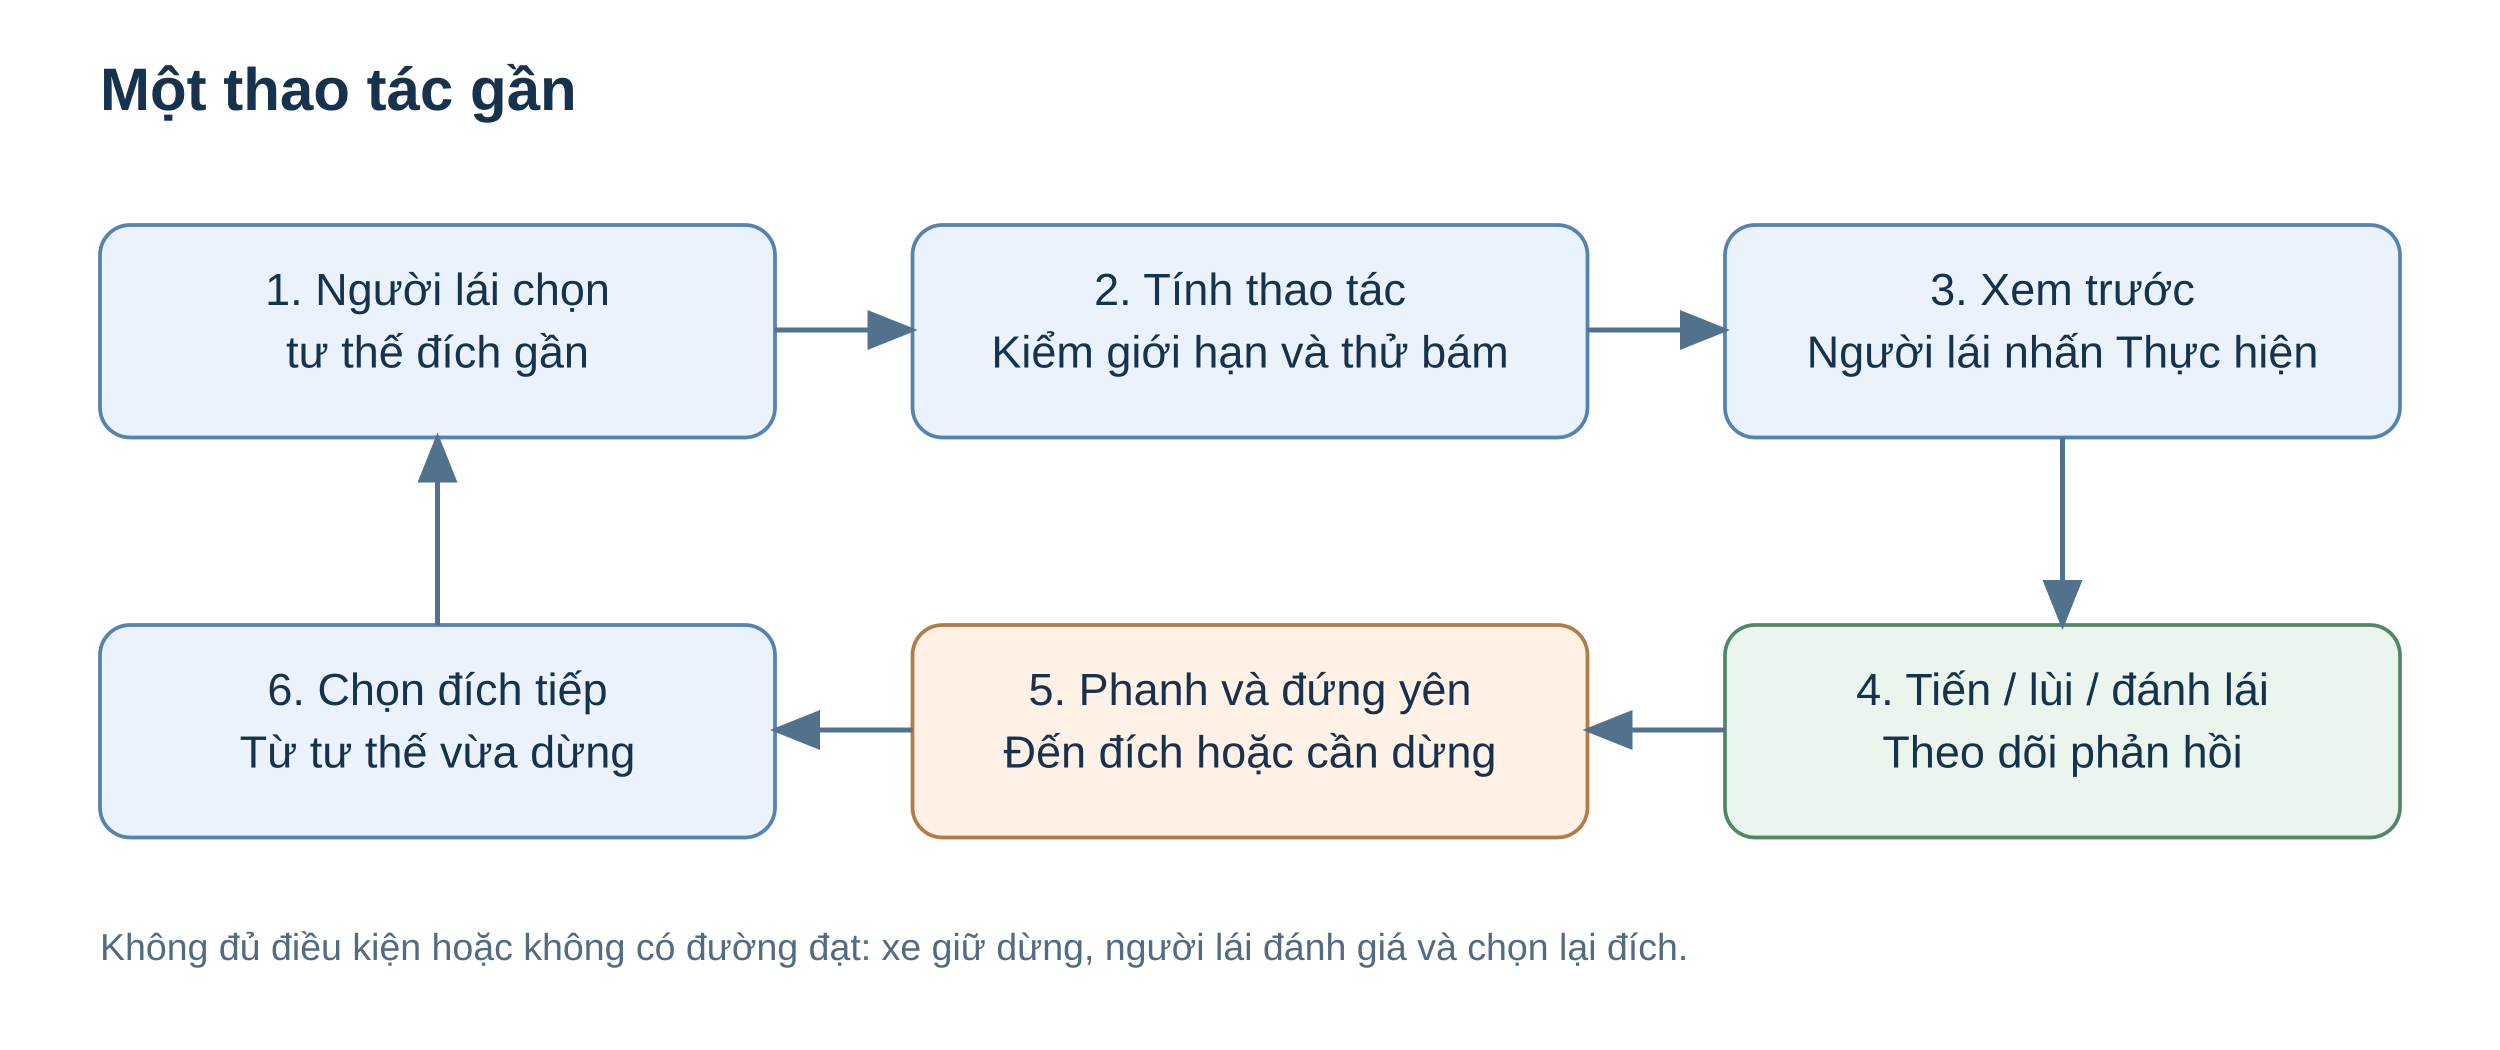
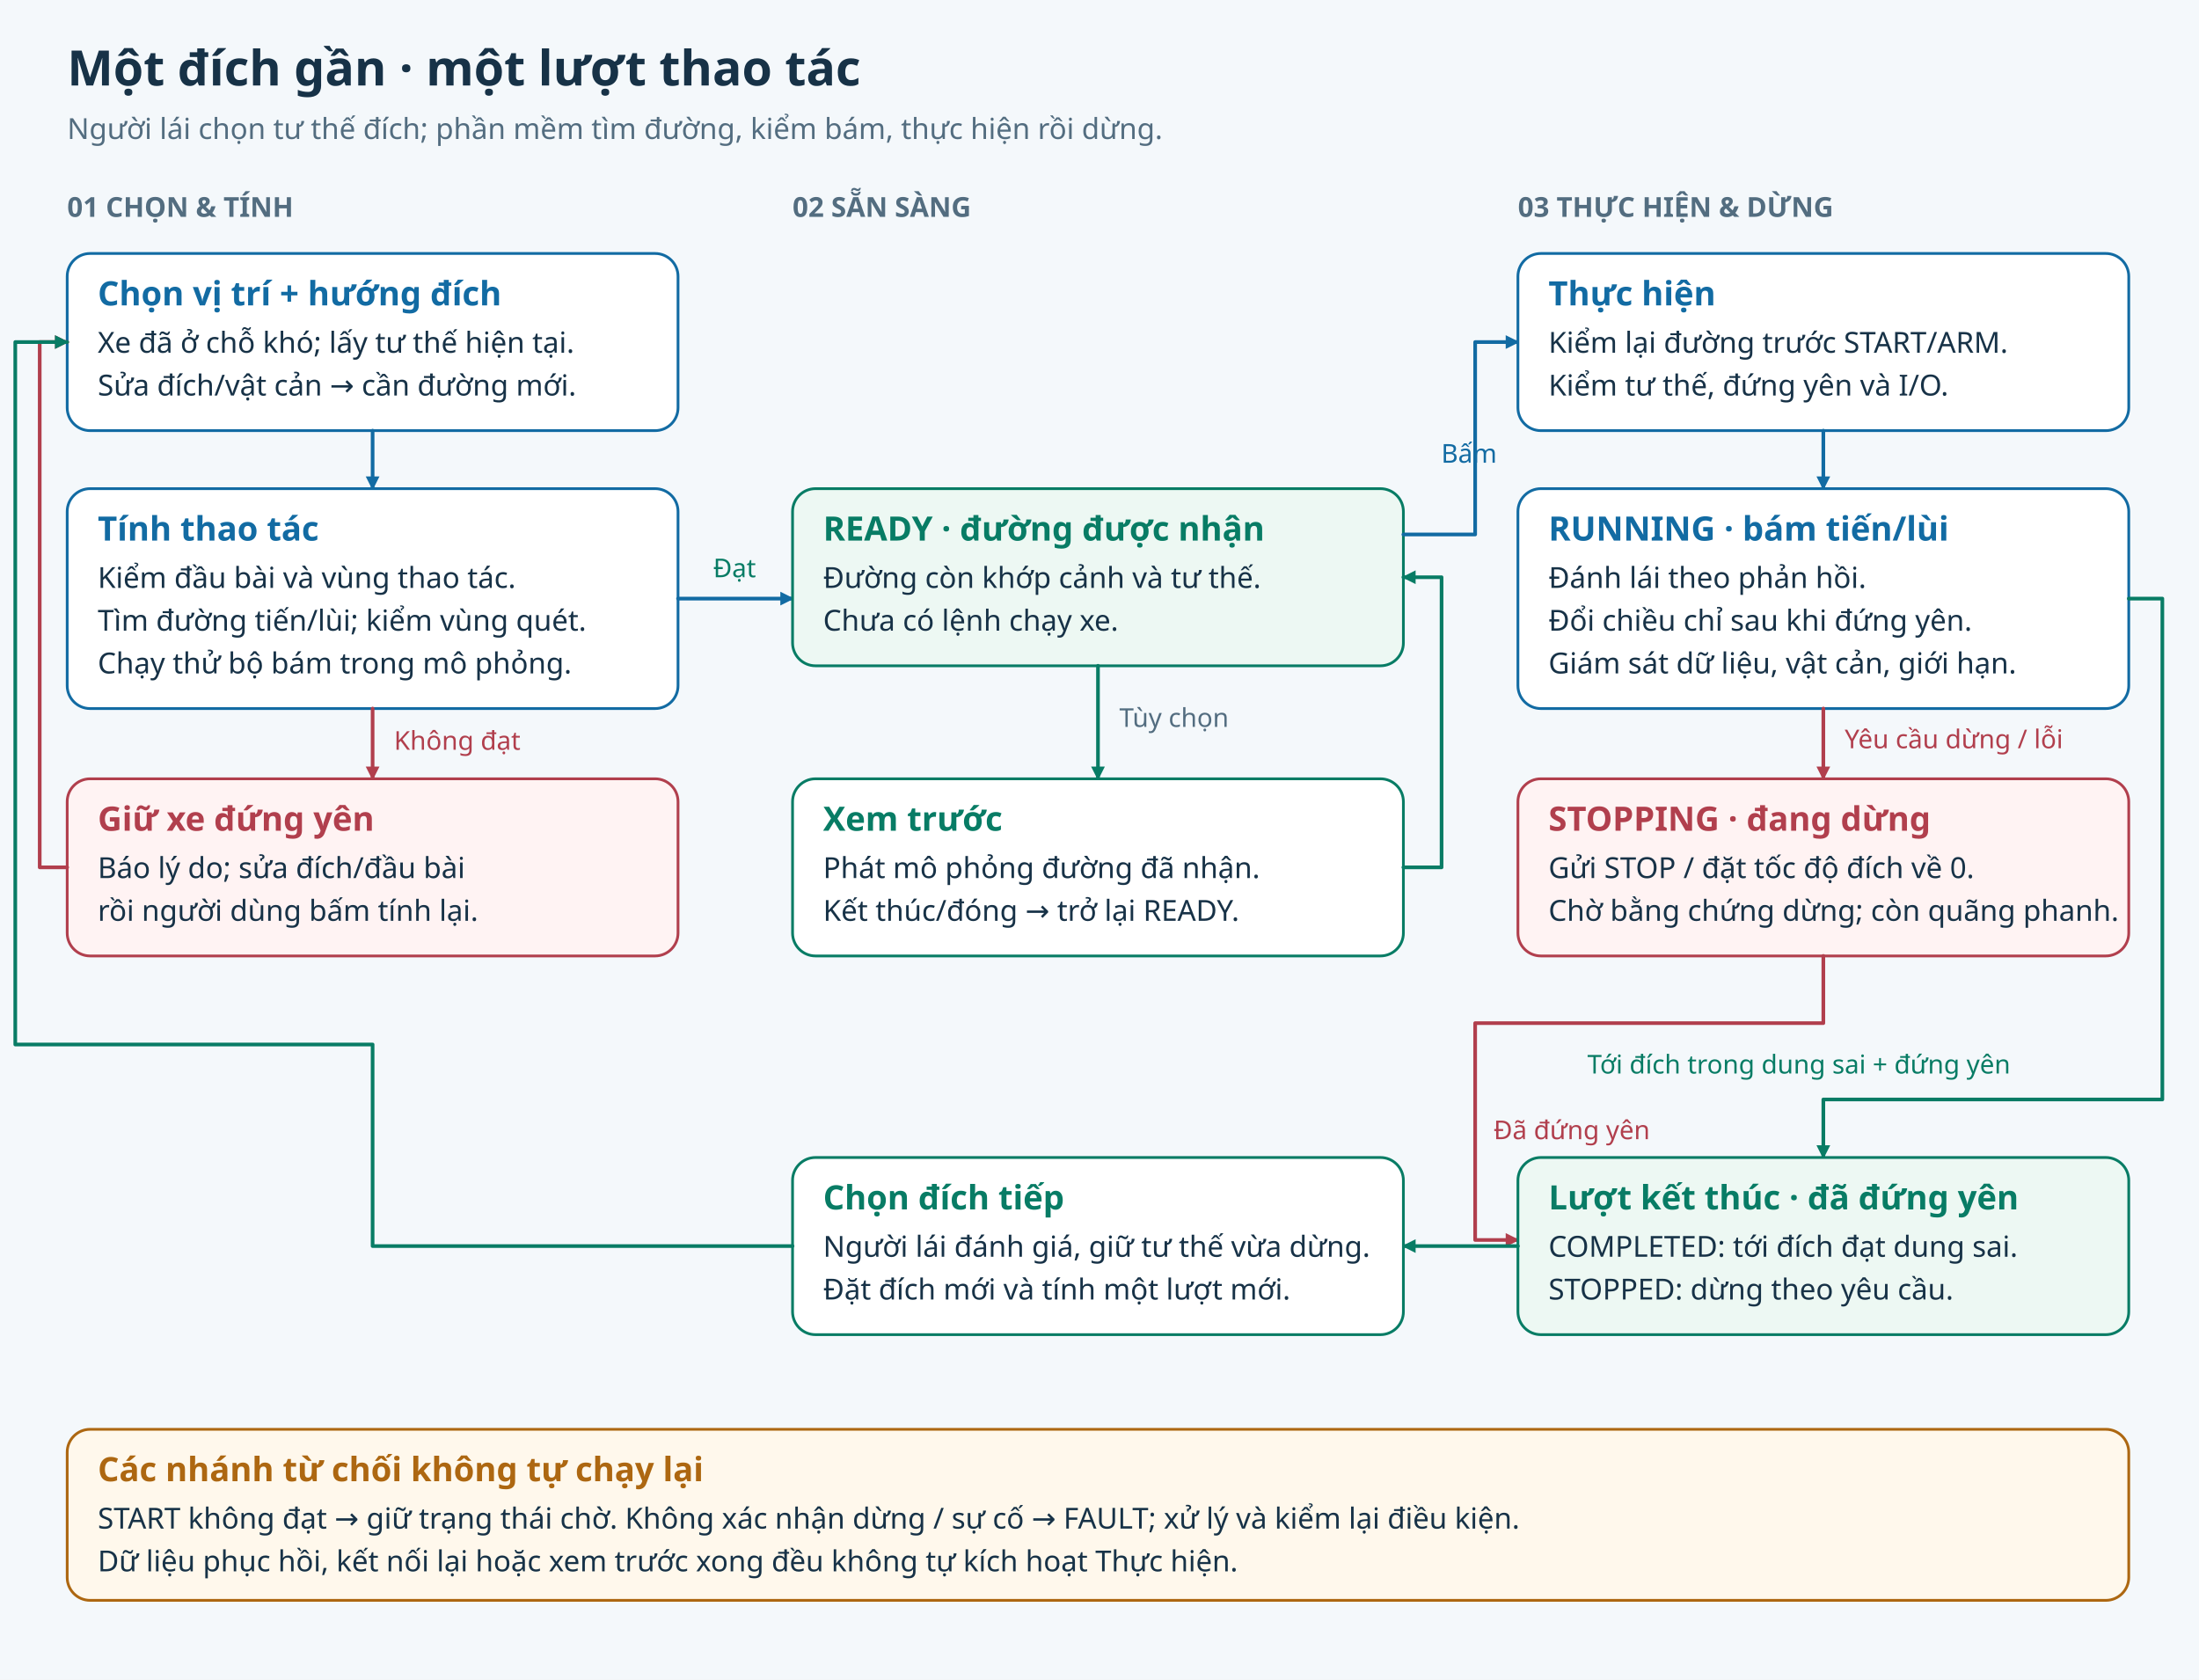
- <svg xmlns="http://www.w3.org/2000/svg" role="img" aria-labelledby="title desc" width="1000" height="420" viewBox="0 0 1000 420">
+ <svg xmlns="http://www.w3.org/2000/svg" width="1440" height="1100" viewBox="0 0 1440 1100">
  <defs>
-     <marker id="arrow" markerWidth="10" markerHeight="8" refX="9" refY="4" orient="auto">
-       <path d="M0 0L10 4L0 8Z" fill="#51718c" />
+     <marker id="blue" markerWidth="9" markerHeight="9" refX="8" refY="4.5" orient="auto" markerUnits="userSpaceOnUse">
+       <path d="M0,0 L9,4.5 L0,9 Z" fill="#126ba3" />
+     </marker>
+     <marker id="green" markerWidth="9" markerHeight="9" refX="8" refY="4.5" orient="auto" markerUnits="userSpaceOnUse">
+       <path d="M0,0 L9,4.5 L0,9 Z" fill="#087c65" />
+     </marker>
+     <marker id="red" markerWidth="9" markerHeight="9" refX="8" refY="4.5" orient="auto" markerUnits="userSpaceOnUse">
+       <path d="M0,0 L9,4.5 L0,9 Z" fill="#b13f4d" />
+     </marker>
+     <marker id="muted" markerWidth="9" markerHeight="9" refX="8" refY="4.5" orient="auto" markerUnits="userSpaceOnUse">
+       <path d="M0,0 L9,4.5 L0,9 Z" fill="#536d80" />
+     </marker>
+     <marker id="amber" markerWidth="9" markerHeight="9" refX="8" refY="4.5" orient="auto" markerUnits="userSpaceOnUse">
+       <path d="M0,0 L9,4.5 L0,9 Z" fill="#ad6711" />
+     </marker>
+     <marker id="purple" markerWidth="9" markerHeight="9" refX="8" refY="4.5" orient="auto" markerUnits="userSpaceOnUse">
+       <path d="M0,0 L9,4.5 L0,9 Z" fill="#7652aa" />
    </marker>
  </defs>
-   <rect width="100%" height="100%" fill="#fff" />
-   <style>text{font-family:Arial,sans-serif;fill:#17324d}.t{font-size:24px;font-weight:700}.n{font-size:18px}.s{font-size:15px;fill:#526b80}.box{fill:#eaf3fc;stroke:#5383ae;stroke-width:1.5}.go{fill:#e9f5ed;stroke:#508765;stroke-width:1.5}.stop{fill:#fff1e6;stroke:#b37c46;stroke-width:1.5}.line{fill:none;stroke:#51718c;stroke-width:2;marker-end:url(#arrow)}</style>
-   <text x="40" y="44" class="t">Một thao tác gần</text>
-   <rect class="box" x="40" y="90" width="270" height="85" rx="12" />
-   <text class="n" text-anchor="middle" x="175" y="122">1. Người lái chọn</text>
-   <text class="n" text-anchor="middle" x="175" y="147">tư thế đích gần</text>
-   <rect class="box" x="365" y="90" width="270" height="85" rx="12" />
-   <text class="n" text-anchor="middle" x="500" y="122">2. Tính thao tác</text>
-   <text class="n" text-anchor="middle" x="500" y="147">Kiểm giới hạn và thử bám</text>
-   <rect class="box" x="690" y="90" width="270" height="85" rx="12" />
-   <text class="n" text-anchor="middle" x="825" y="122">3. Xem trước</text>
-   <text class="n" text-anchor="middle" x="825" y="147">Người lái nhấn Thực hiện</text>
-   <rect class="go" x="690" y="250" width="270" height="85" rx="12" />
-   <text class="n" text-anchor="middle" x="825" y="282">4. Tiến / lùi / đánh lái</text>
-   <text class="n" text-anchor="middle" x="825" y="307">Theo dõi phản hồi</text>
-   <rect class="stop" x="365" y="250" width="270" height="85" rx="12" />
-   <text class="n" text-anchor="middle" x="500" y="282">5. Phanh và đứng yên</text>
-   <text class="n" text-anchor="middle" x="500" y="307">Đến đích hoặc cần dừng</text>
-   <rect class="box" x="40" y="250" width="270" height="85" rx="12" />
-   <text class="n" text-anchor="middle" x="175" y="282">6. Chọn đích tiếp</text>
-   <text class="n" text-anchor="middle" x="175" y="307">Từ tư thế vừa dừng</text>
-   <path class="line" d="M310 132H365" />
-   <path class="line" d="M635 132H690" />
-   <path class="line" d="M825 175V250" />
-   <path class="line" d="M690 292H635" />
-   <path class="line" d="M365 292H310" />
-   <path class="line" d="M175 250V175" />
-   <text x="40" y="384" class="s">Không đủ điều kiện hoặc không có đường đạt: xe giữ dừng, người lái đánh giá và chọn lại đích.</text>
+   <rect width="1440" height="1100" fill="#f4f8fb" />
+   <g font-family="Segoe UI">
+     <text x="44.00" y="56.00" font-size="32" fill="#173247" font-weight="600" text-anchor="start">Một đích gần · một lượt thao tác</text>
+     <text x="44.00" y="91.00" font-size="19" fill="#536d80" font-weight="400" text-anchor="start">Người lái chọn tư thế đích; phần mềm tìm đường, kiểm bám, thực hiện rồi dừng.</text>
+     <text x="44.00" y="142.00" font-size="18" fill="#536d80" font-weight="600" text-anchor="start">01   CHỌN &amp; TÍNH</text>
+     <text x="519.00" y="142.00" font-size="18" fill="#536d80" font-weight="600" text-anchor="start">02   SẴN SÀNG</text>
+     <text x="994.00" y="142.00" font-size="18" fill="#536d80" font-weight="600" text-anchor="start">03   THỰC HIỆN &amp; DỪNG</text>
+     <rect x="44" y="166" width="400" height="116" rx="15" fill="white" stroke="#126ba3" stroke-width="1.8" />
+     <text x="64.00" y="200.00" font-size="22" fill="#126ba3" font-weight="600" text-anchor="start">Chọn vị trí + hướng đích</text>
+     <text x="64.00" y="231.00" font-size="19" fill="#173247" font-weight="400" text-anchor="start">Xe đã ở chỗ khó; lấy tư thế hiện tại.</text>
+     <text x="64.00" y="259.00" font-size="19" fill="#173247" font-weight="400" text-anchor="start">Sửa đích/vật cản → cần đường mới.</text>
+     <path d="M244.00,282.00 L244.00,320.00" fill="none" stroke="#126ba3" stroke-width="2.4" stroke-linecap="round" stroke-linejoin="round" opacity="1" marker-end="url(#blue)" />
+     <rect x="44" y="320" width="400" height="144" rx="15" fill="white" stroke="#126ba3" stroke-width="1.8" />
+     <text x="64.00" y="354.00" font-size="22" fill="#126ba3" font-weight="600" text-anchor="start">Tính thao tác</text>
+     <text x="64.00" y="385.00" font-size="19" fill="#173247" font-weight="400" text-anchor="start">Kiểm đầu bài và vùng thao tác.</text>
+     <text x="64.00" y="413.00" font-size="19" fill="#173247" font-weight="400" text-anchor="start">Tìm đường tiến/lùi; kiểm vùng quét.</text>
+     <text x="64.00" y="441.00" font-size="19" fill="#173247" font-weight="400" text-anchor="start">Chạy thử bộ bám trong mô phỏng.</text>
+     <path d="M444.00,392.00 L519.00,392.00" fill="none" stroke="#126ba3" stroke-width="2.4" stroke-linecap="round" stroke-linejoin="round" opacity="1" marker-end="url(#blue)" />
+     <text x="481.00" y="378.00" font-size="17" fill="#087c65" font-weight="400" text-anchor="middle">Đạt</text>
+     <rect x="519" y="320" width="400" height="116" rx="15" fill="#edf8f3" stroke="#087c65" stroke-width="1.8" />
+     <text x="539.00" y="354.00" font-size="22" fill="#087c65" font-weight="600" text-anchor="start">READY · đường được nhận</text>
+     <text x="539.00" y="385.00" font-size="19" fill="#173247" font-weight="400" text-anchor="start">Đường còn khớp cảnh và tư thế.</text>
+     <text x="539.00" y="413.00" font-size="19" fill="#173247" font-weight="400" text-anchor="start">Chưa có lệnh chạy xe.</text>
+     <path d="M244.00,464.00 L244.00,510.00" fill="none" stroke="#b13f4d" stroke-width="2.4" stroke-linecap="round" stroke-linejoin="round" opacity="1" marker-end="url(#red)" />
+     <text x="258.00" y="491.00" font-size="17" fill="#b13f4d" font-weight="400" text-anchor="start">Không đạt</text>
+     <rect x="44" y="510" width="400" height="116" rx="15" fill="#fff3f3" stroke="#b13f4d" stroke-width="1.8" />
+     <text x="64.00" y="544.00" font-size="22" fill="#b13f4d" font-weight="600" text-anchor="start">Giữ xe đứng yên</text>
+     <text x="64.00" y="575.00" font-size="19" fill="#173247" font-weight="400" text-anchor="start">Báo lý do; sửa đích/đầu bài</text>
+     <text x="64.00" y="603.00" font-size="19" fill="#173247" font-weight="400" text-anchor="start">rồi người dùng bấm tính lại.</text>
+     <path d="M44.00,568.00 L26.00,568.00 L26.00,224.00 L44.00,224.00" fill="none" stroke="#b13f4d" stroke-width="2.4" stroke-linecap="round" stroke-linejoin="round" opacity="1" marker-end="url(#red)" />
+     <path d="M719.00,436.00 L719.00,510.00" fill="none" stroke="#087c65" stroke-width="2.4" stroke-linecap="round" stroke-linejoin="round" opacity="1" marker-end="url(#green)" />
+     <text x="733.00" y="476.00" font-size="17" fill="#536d80" font-weight="400" text-anchor="start">Tùy chọn</text>
+     <rect x="519" y="510" width="400" height="116" rx="15" fill="white" stroke="#087c65" stroke-width="1.8" />
+     <text x="539.00" y="544.00" font-size="22" fill="#087c65" font-weight="600" text-anchor="start">Xem trước</text>
+     <text x="539.00" y="575.00" font-size="19" fill="#173247" font-weight="400" text-anchor="start">Phát mô phỏng đường đã nhận.</text>
+     <text x="539.00" y="603.00" font-size="19" fill="#173247" font-weight="400" text-anchor="start">Kết thúc/đóng → trở lại READY.</text>
+     <path d="M919.00,568.00 L944.00,568.00 L944.00,378.00 L919.00,378.00" fill="none" stroke="#087c65" stroke-width="2.4" stroke-linecap="round" stroke-linejoin="round" opacity="1" marker-end="url(#green)" />
+     <path d="M919.00,350.00 L966.00,350.00 L966.00,224.00 L994.00,224.00" fill="none" stroke="#126ba3" stroke-width="2.4" stroke-linecap="round" stroke-linejoin="round" opacity="1" marker-end="url(#blue)" />
+     <text x="962.00" y="303.00" font-size="17" fill="#126ba3" font-weight="400" text-anchor="middle">Bấm</text>
+     <rect x="994" y="166" width="400" height="116" rx="15" fill="white" stroke="#126ba3" stroke-width="1.8" />
+     <text x="1014.00" y="200.00" font-size="22" fill="#126ba3" font-weight="600" text-anchor="start">Thực hiện</text>
+     <text x="1014.00" y="231.00" font-size="19" fill="#173247" font-weight="400" text-anchor="start">Kiểm lại đường trước START/ARM.</text>
+     <text x="1014.00" y="259.00" font-size="19" fill="#173247" font-weight="400" text-anchor="start">Kiểm tư thế, đứng yên và I/O.</text>
+     <path d="M1194.00,282.00 L1194.00,320.00" fill="none" stroke="#126ba3" stroke-width="2.4" stroke-linecap="round" stroke-linejoin="round" opacity="1" marker-end="url(#blue)" />
+     <rect x="994" y="320" width="400" height="144" rx="15" fill="white" stroke="#126ba3" stroke-width="1.8" />
+     <text x="1014.00" y="354.00" font-size="22" fill="#126ba3" font-weight="600" text-anchor="start">RUNNING · bám tiến/lùi</text>
+     <text x="1014.00" y="385.00" font-size="19" fill="#173247" font-weight="400" text-anchor="start">Đánh lái theo phản hồi.</text>
+     <text x="1014.00" y="413.00" font-size="19" fill="#173247" font-weight="400" text-anchor="start">Đổi chiều chỉ sau khi đứng yên.</text>
+     <text x="1014.00" y="441.00" font-size="19" fill="#173247" font-weight="400" text-anchor="start">Giám sát dữ liệu, vật cản, giới hạn.</text>
+     <path d="M1194.00,464.00 L1194.00,510.00" fill="none" stroke="#b13f4d" stroke-width="2.4" stroke-linecap="round" stroke-linejoin="round" opacity="1" marker-end="url(#red)" />
+     <text x="1208.00" y="490.00" font-size="17" fill="#b13f4d" font-weight="400" text-anchor="start">Yêu cầu dừng / lỗi</text>
+     <rect x="994" y="510" width="400" height="116" rx="15" fill="#fff3f3" stroke="#b13f4d" stroke-width="1.8" />
+     <text x="1014.00" y="544.00" font-size="22" fill="#b13f4d" font-weight="600" text-anchor="start">STOPPING · đang dừng</text>
+     <text x="1014.00" y="575.00" font-size="19" fill="#173247" font-weight="400" text-anchor="start">Gửi STOP / đặt tốc độ đích về 0.</text>
+     <text x="1014.00" y="603.00" font-size="19" fill="#173247" font-weight="400" text-anchor="start">Chờ bằng chứng dừng; còn quãng phanh.</text>
+     <path d="M1394.00,392.00 L1416.00,392.00 L1416.00,720.00 L1194.00,720.00 L1194.00,758.00" fill="none" stroke="#087c65" stroke-width="2.4" stroke-linecap="round" stroke-linejoin="round" opacity="1" marker-end="url(#green)" />
+     <text x="1178.00" y="703.00" font-size="17" fill="#087c65" font-weight="400" text-anchor="middle">Tới đích trong dung sai + đứng yên</text>
+     <path d="M1194.00,626.00 L1194.00,670.00 L966.00,670.00 L966.00,812.00 L994.00,812.00" fill="none" stroke="#b13f4d" stroke-width="2.4" stroke-linecap="round" stroke-linejoin="round" opacity="1" marker-end="url(#red)" />
+     <text x="978.00" y="746.00" font-size="17" fill="#b13f4d" font-weight="400" text-anchor="start">Đã đứng yên</text>
+     <rect x="994" y="758" width="400" height="116" rx="15" fill="#edf8f3" stroke="#087c65" stroke-width="1.8" />
+     <text x="1014.00" y="792.00" font-size="22" fill="#087c65" font-weight="600" text-anchor="start">Lượt kết thúc · đã đứng yên</text>
+     <text x="1014.00" y="823.00" font-size="19" fill="#173247" font-weight="400" text-anchor="start">COMPLETED: tới đích đạt dung sai.</text>
+     <text x="1014.00" y="851.00" font-size="19" fill="#173247" font-weight="400" text-anchor="start">STOPPED: dừng theo yêu cầu.</text>
+     <path d="M994.00,816.00 L919.00,816.00" fill="none" stroke="#087c65" stroke-width="2.4" stroke-linecap="round" stroke-linejoin="round" opacity="1" marker-end="url(#green)" />
+     <rect x="519" y="758" width="400" height="116" rx="15" fill="white" stroke="#087c65" stroke-width="1.8" />
+     <text x="539.00" y="792.00" font-size="22" fill="#087c65" font-weight="600" text-anchor="start">Chọn đích tiếp</text>
+     <text x="539.00" y="823.00" font-size="19" fill="#173247" font-weight="400" text-anchor="start">Người lái đánh giá, giữ tư thế vừa dừng.</text>
+     <text x="539.00" y="851.00" font-size="19" fill="#173247" font-weight="400" text-anchor="start">Đặt đích mới và tính một lượt mới.</text>
+     <path d="M519.00,816.00 L244.00,816.00 L244.00,684.00 L10.00,684.00 L10.00,224.00 L44.00,224.00" fill="none" stroke="#087c65" stroke-width="2.4" stroke-linecap="round" stroke-linejoin="round" opacity="1" marker-end="url(#green)" />
+     <rect x="44" y="936" width="1350" height="112" rx="15" fill="#fff8ec" stroke="#ad6711" stroke-width="1.8" />
+     <text x="64.00" y="970.00" font-size="22" fill="#ad6711" font-weight="600" text-anchor="start">Các nhánh từ chối không tự chạy lại</text>
+     <text x="64.00" y="1001.00" font-size="19" fill="#173247" font-weight="400" text-anchor="start">START không đạt → giữ trạng thái chờ. Không xác nhận dừng / sự cố → FAULT; xử lý và kiểm lại điều kiện.</text>
+     <text x="64.00" y="1029.00" font-size="19" fill="#173247" font-weight="400" text-anchor="start">Dữ liệu phục hồi, kết nối lại hoặc xem trước xong đều không tự kích hoạt Thực hiện.</text>
+   </g>
</svg>
